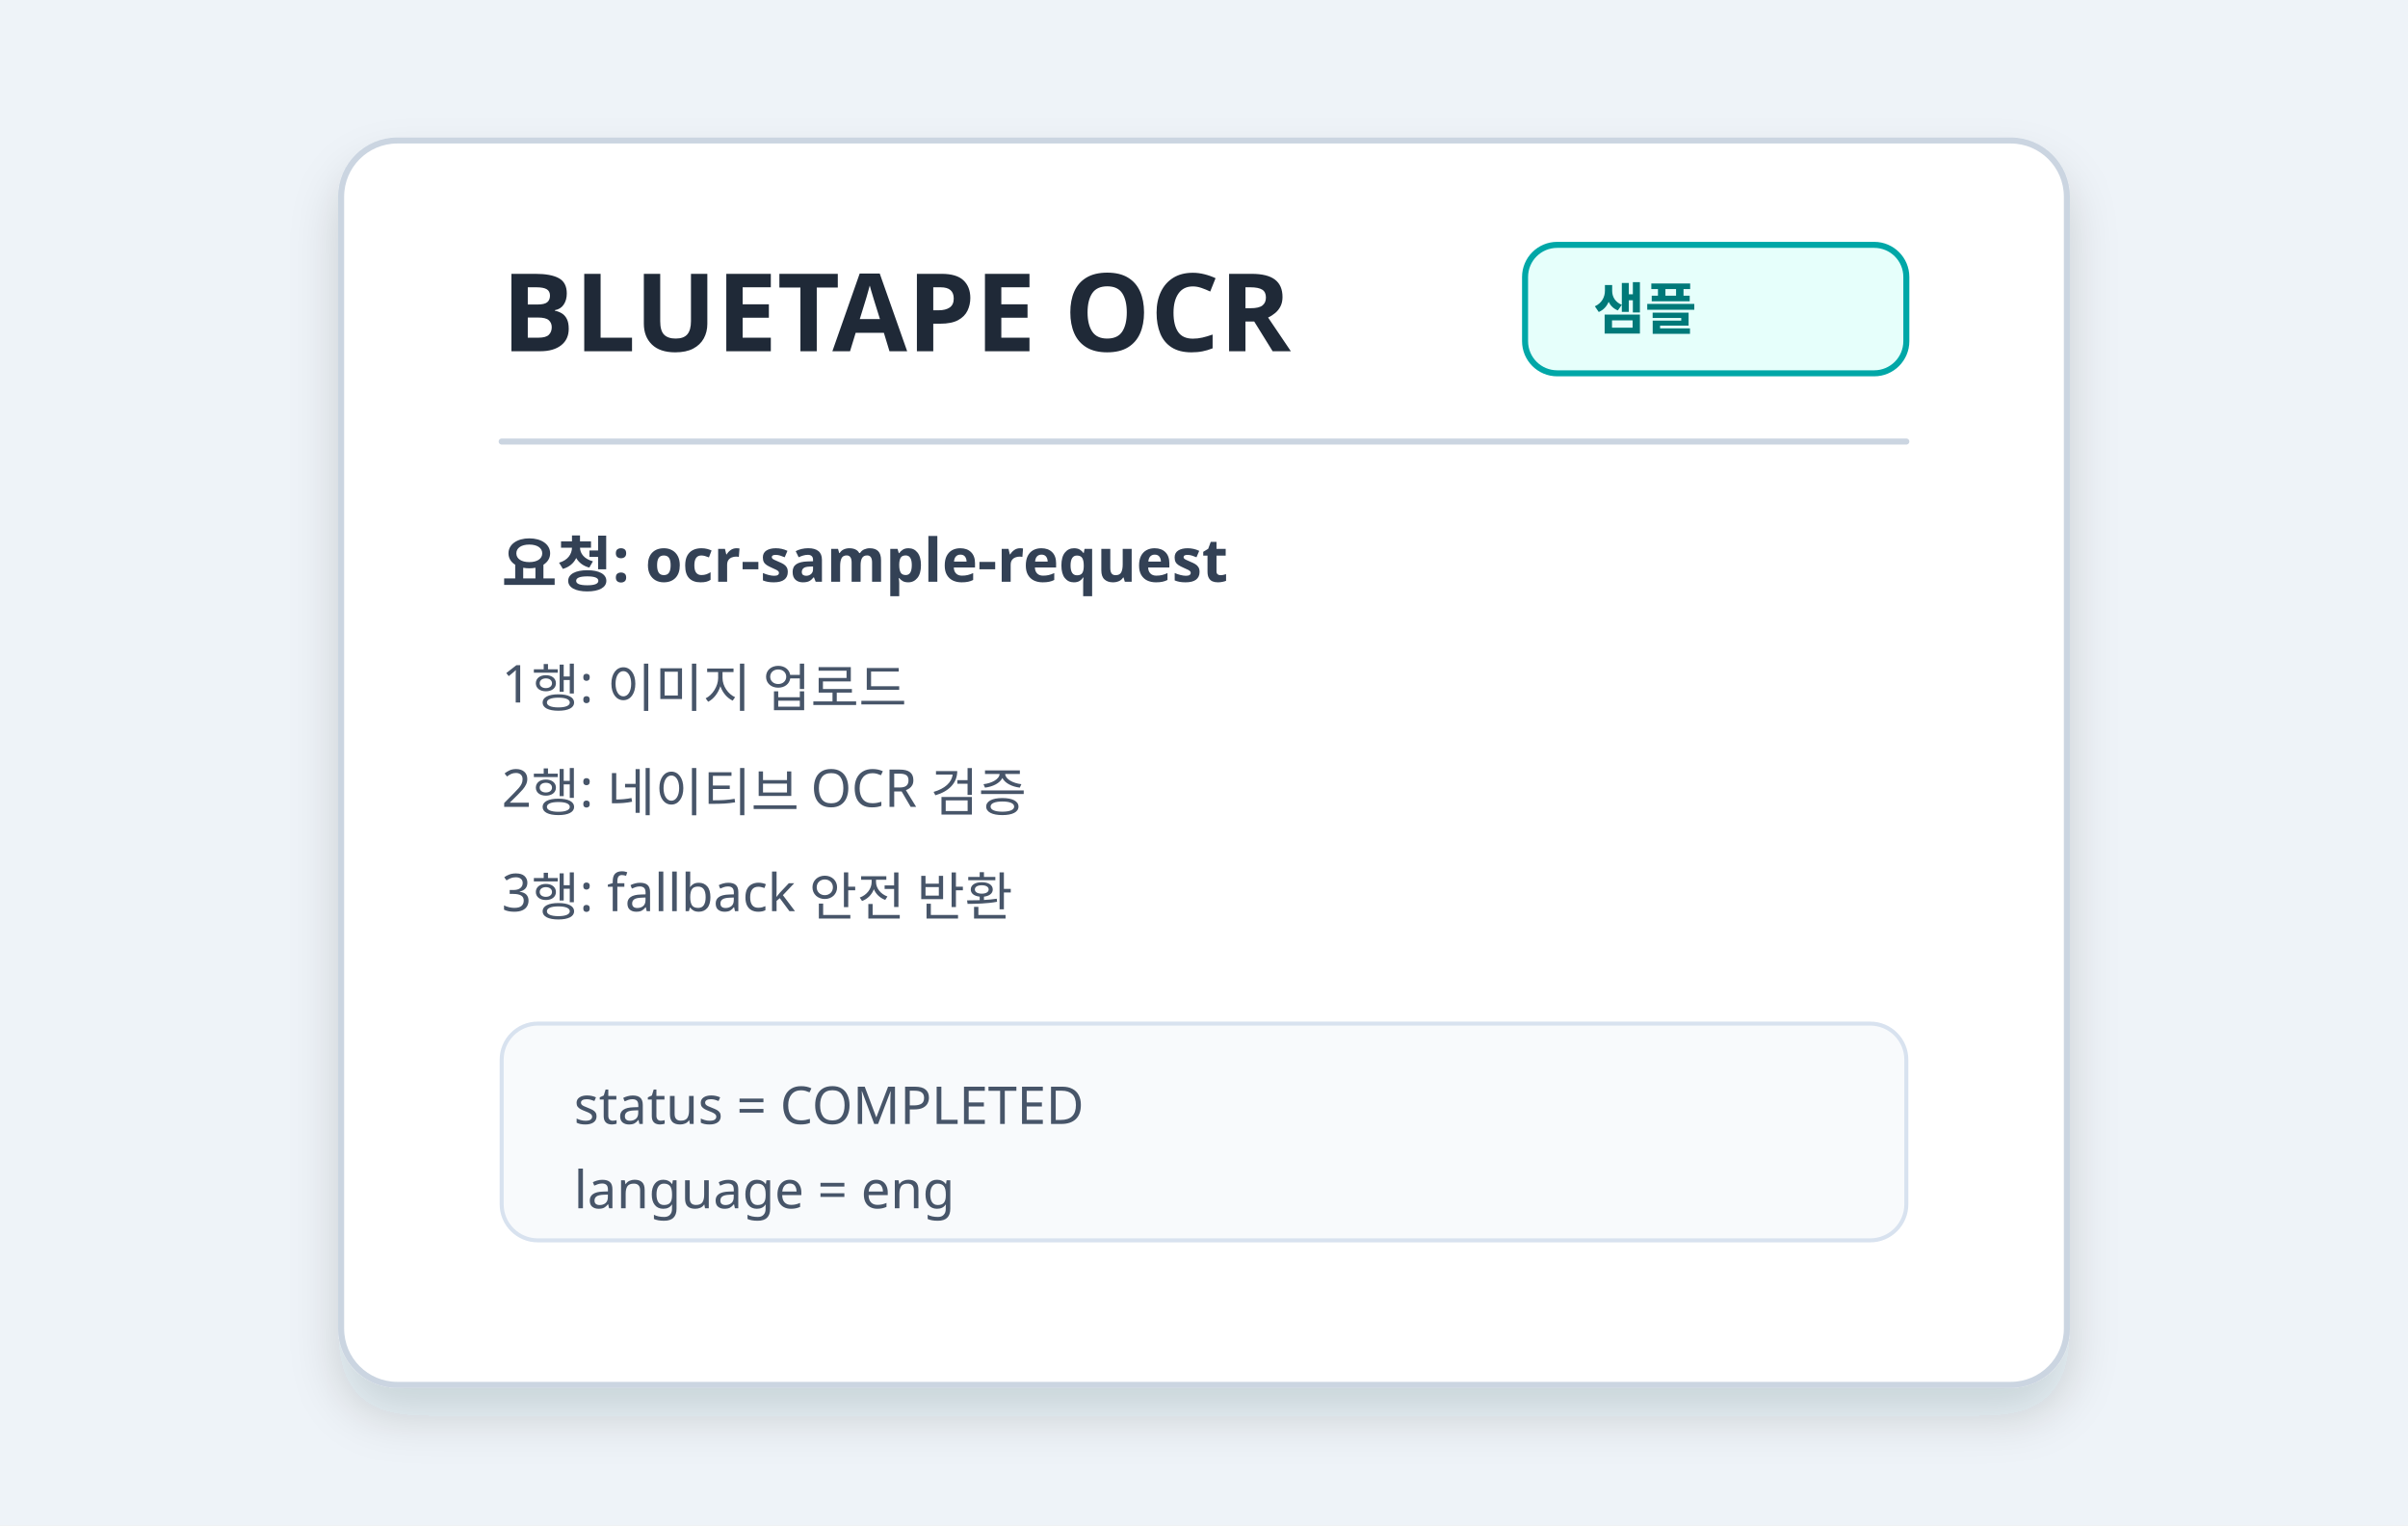
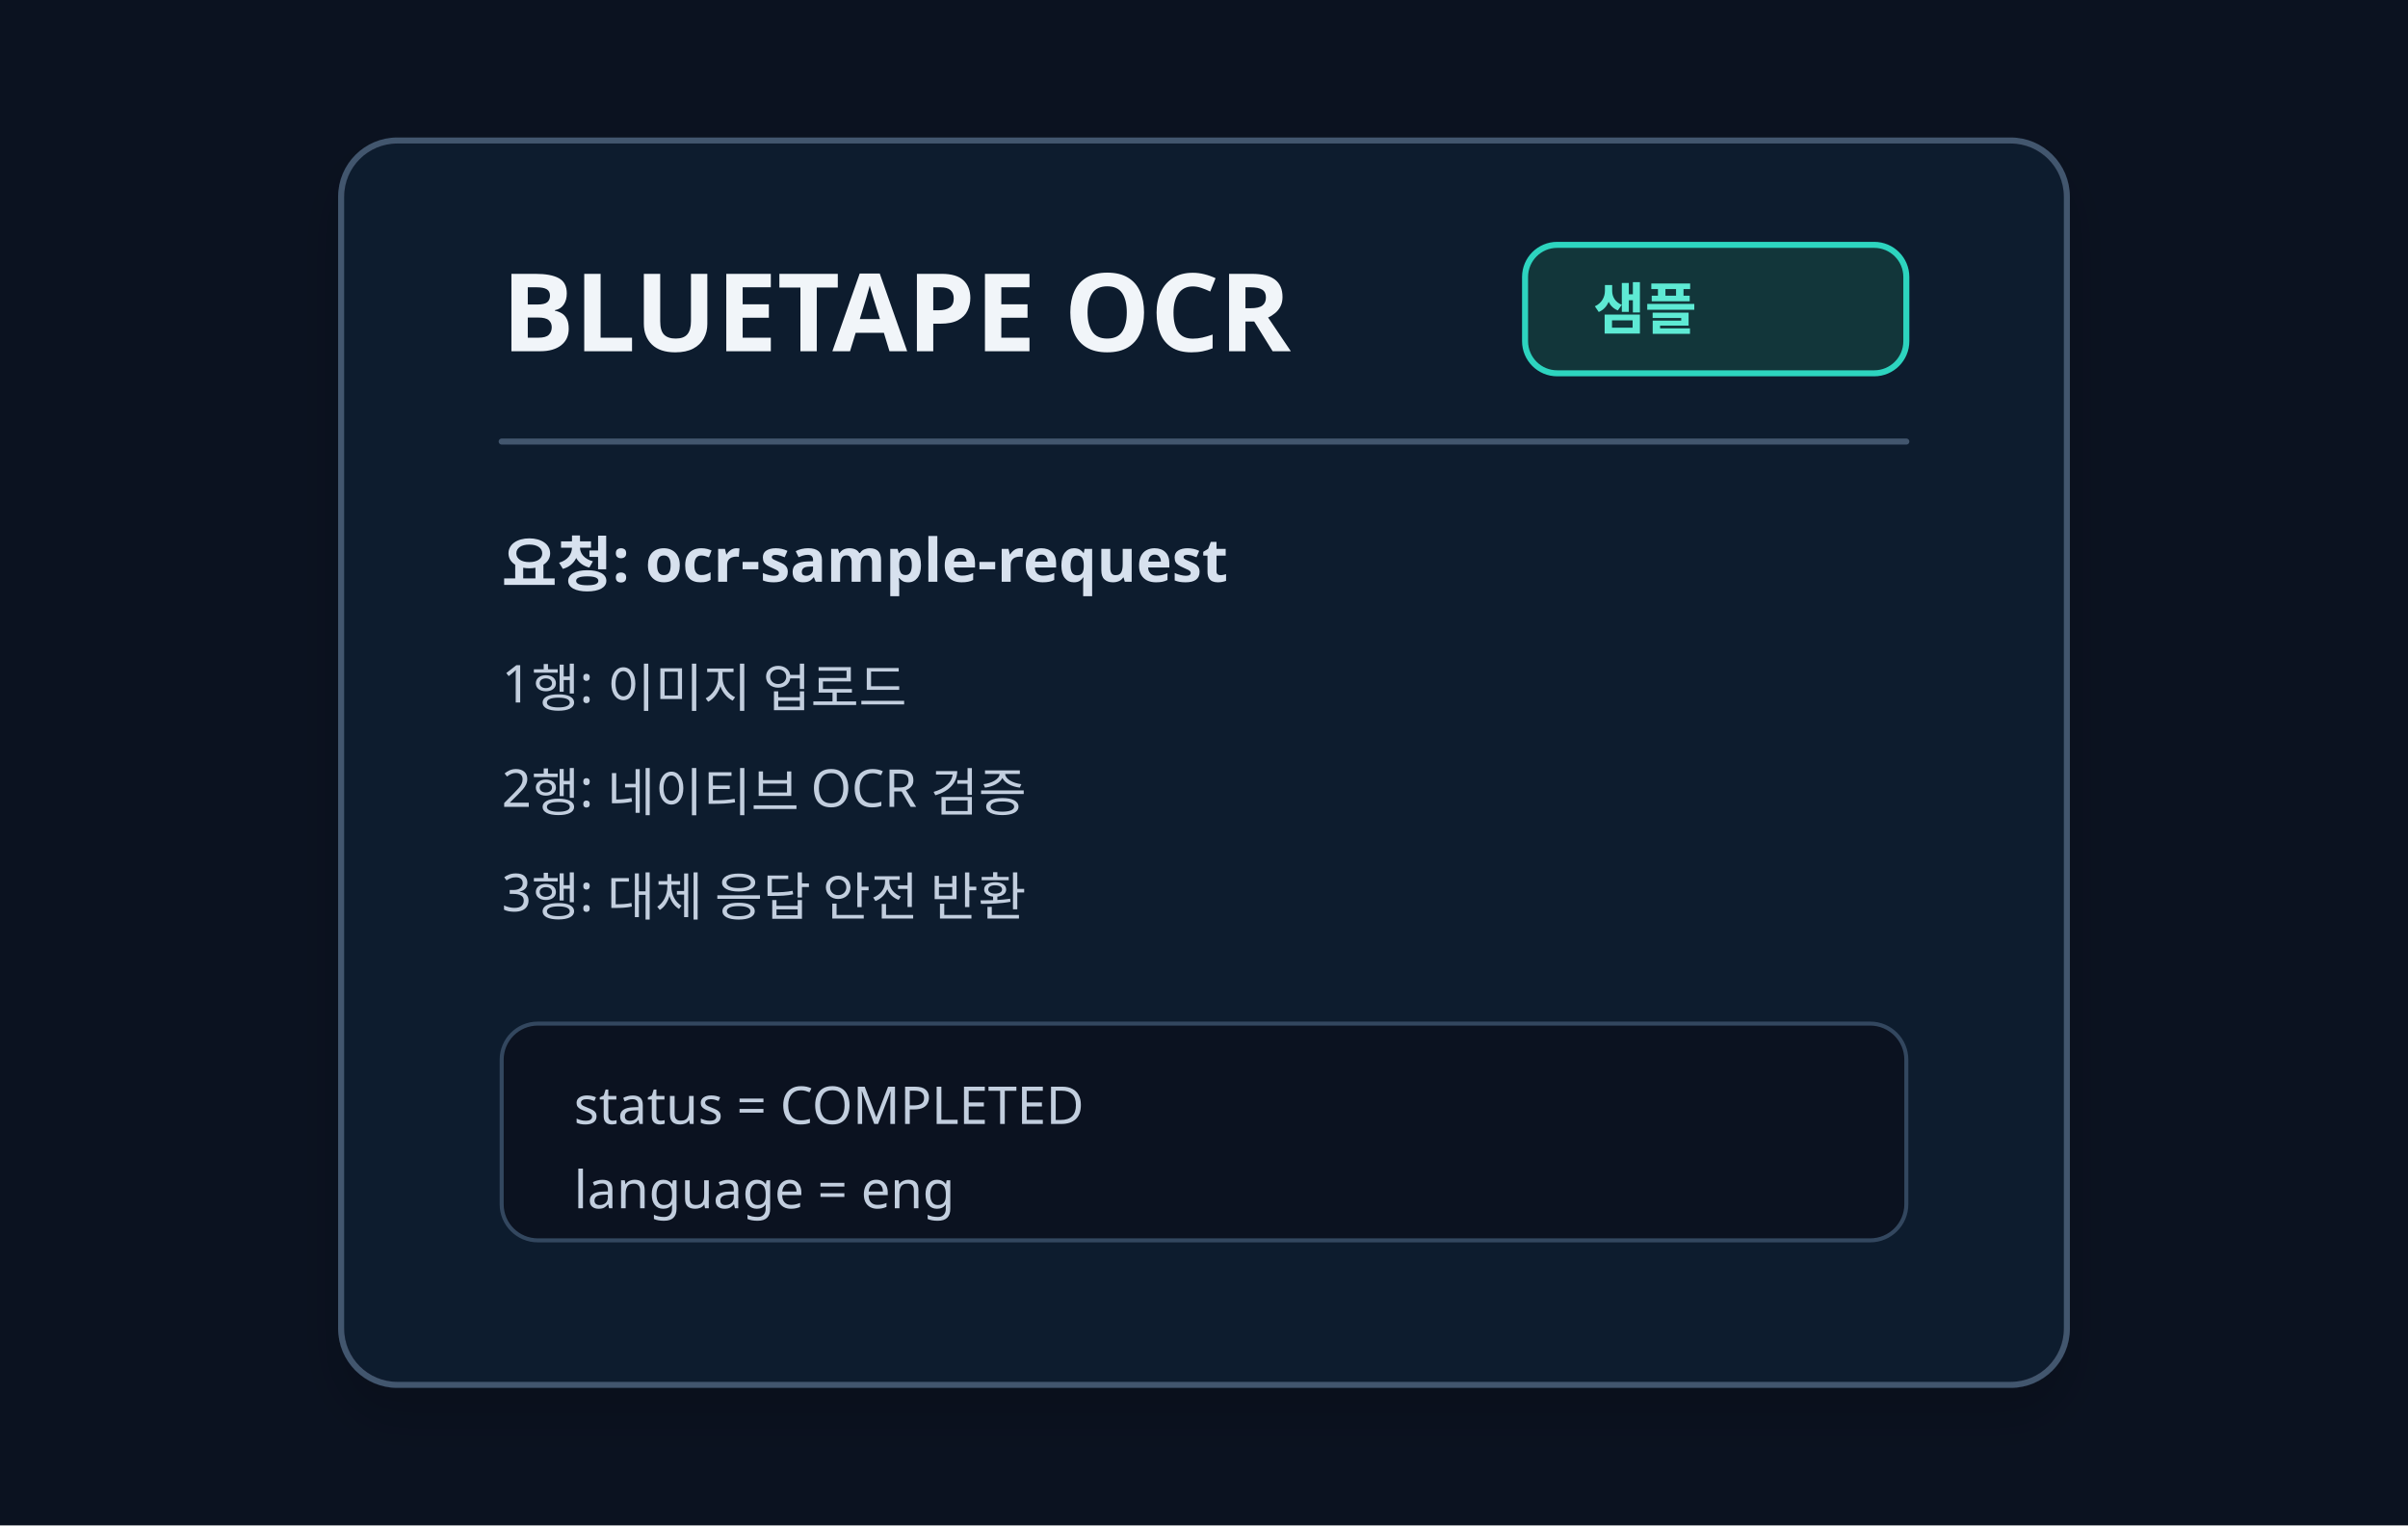
<svg xmlns="http://www.w3.org/2000/svg" width="1200" height="760" viewBox="0 0 1200 760" role="img" aria-labelledby="title desc">
  <defs>
    <filter id="paper-shadow" x="-10%" y="-10%" width="120%" height="130%">
-       <feDropShadow dx="0" dy="14" stdDeviation="12" flood-color="#1f2937" flood-opacity="0.16" />
+       <feDropShadow dx="0" dy="14" stdDeviation="12" flood-color="#020617" flood-opacity="0.16" />
    </filter>
    <style>
-       .bg { fill: #eef3f8; }
-       .paper { fill: #ffffff; stroke: #cbd5e1; stroke-width: 3; filter: url(#paper-shadow); }
-       .title { font: 800 54px 'goorm Sans Code'; fill: #1f2937; letter-spacing: 0; }
-       .subtitle { font: 700 30px 'goorm Sans Code'; fill: #334155; letter-spacing: 0; }
-       .mono { font: 26px 'goorm Sans Code'; fill: #475569; letter-spacing: 0; }
-       .stamp { fill: #e6fffb; stroke: #00a7a7; stroke-width: 3; }
-       .stamp-text { font: 800 28px 'goorm Sans Code'; fill: #007979; letter-spacing: 0; }
-       .line { stroke: #cbd5e1; stroke-width: 3; stroke-linecap: round; }
-       .code { fill: #f8fafc; stroke: #d8e2ef; stroke-width: 2; }
+       .bg { fill: #0b1220; }
+       .paper { fill: #111c2e; stroke: #42566e; stroke-width: 3; filter: url(#paper-shadow); }
+       .title { font: 800 54px 'goorm Sans Code'; fill: #f1f5f9; letter-spacing: 0; }
+       .subtitle { font: 700 30px 'goorm Sans Code'; fill: #d7e1ee; letter-spacing: 0; }
+       .mono { font: 26px 'goorm Sans Code'; fill: #c2cede; letter-spacing: 0; }
+       .stamp { fill: #12363a; stroke: #2dd4bf; stroke-width: 3; }
+       .stamp-text { font: 800 28px 'goorm Sans Code'; fill: #5eead4; letter-spacing: 0; }
+       .line { stroke: #42566e; stroke-width: 3; stroke-linecap: round; }
+       .code { fill: #0b1220; stroke: #33475f; stroke-width: 2; }
    </style>
  </defs>
  <rect class="bg" x="0" y="0" width="1200" height="760" />
  <rect class="paper" x="170" y="70" width="860" height="620" rx="28" />
  <text class="title" x="250" y="175">BLUETAPE OCR</text>
  <rect class="stamp" x="760" y="122" width="190" height="64" rx="16" />
  <text class="stamp-text" x="794" y="164">샘플</text>
  <line class="line" x1="250" y1="220" x2="950" y2="220" />
  <text class="subtitle" x="250" y="292">요청: ocr-sample-request</text>
  <text class="mono" x="250" y="350">1행: 이미지 업로드</text>
  <text class="mono" x="250" y="402">2행: 네이티브 OCR 검증</text>
-   <text class="mono" x="250" y="454">3행: fallback 안전 반환</text>
+   <text class="mono" x="250" y="454">3행: 대체 응답 안전 반환</text>
  <rect class="code" x="250" y="510" width="700" height="108" rx="18" />
  <text class="mono" x="286" y="560">status = COMPLETED</text>
  <text class="mono" x="286" y="602">language = eng</text>
</svg>
